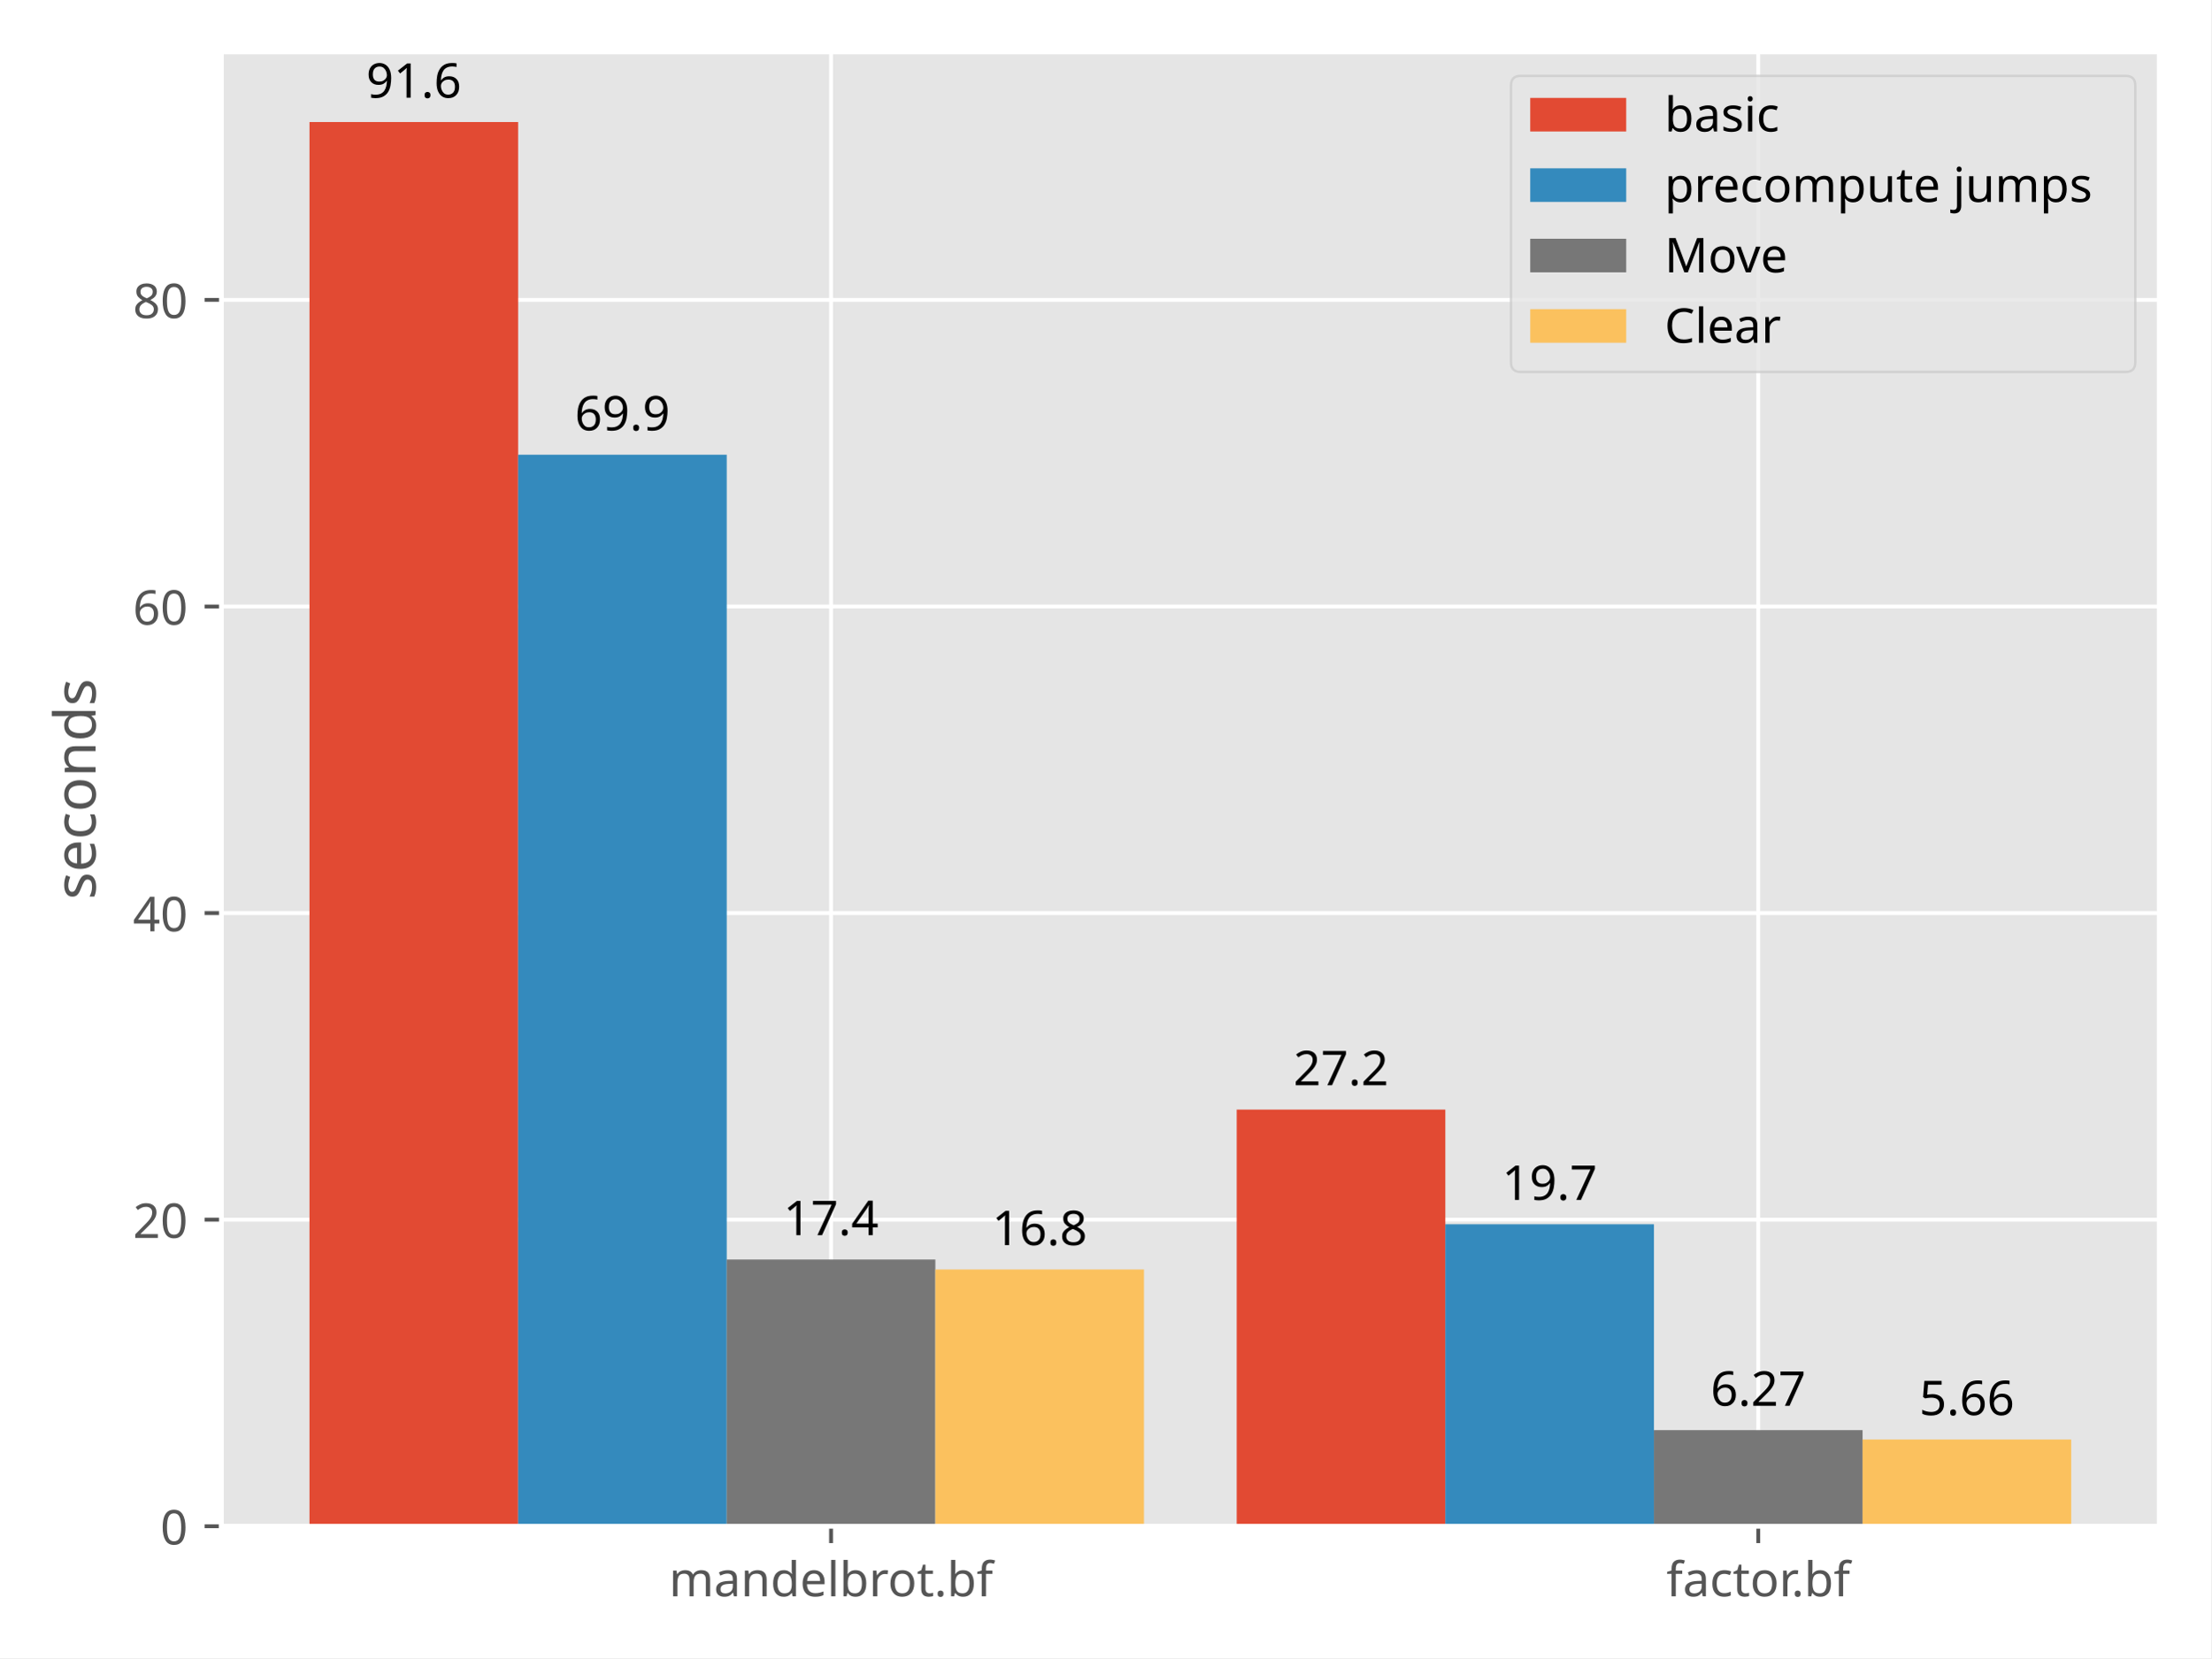
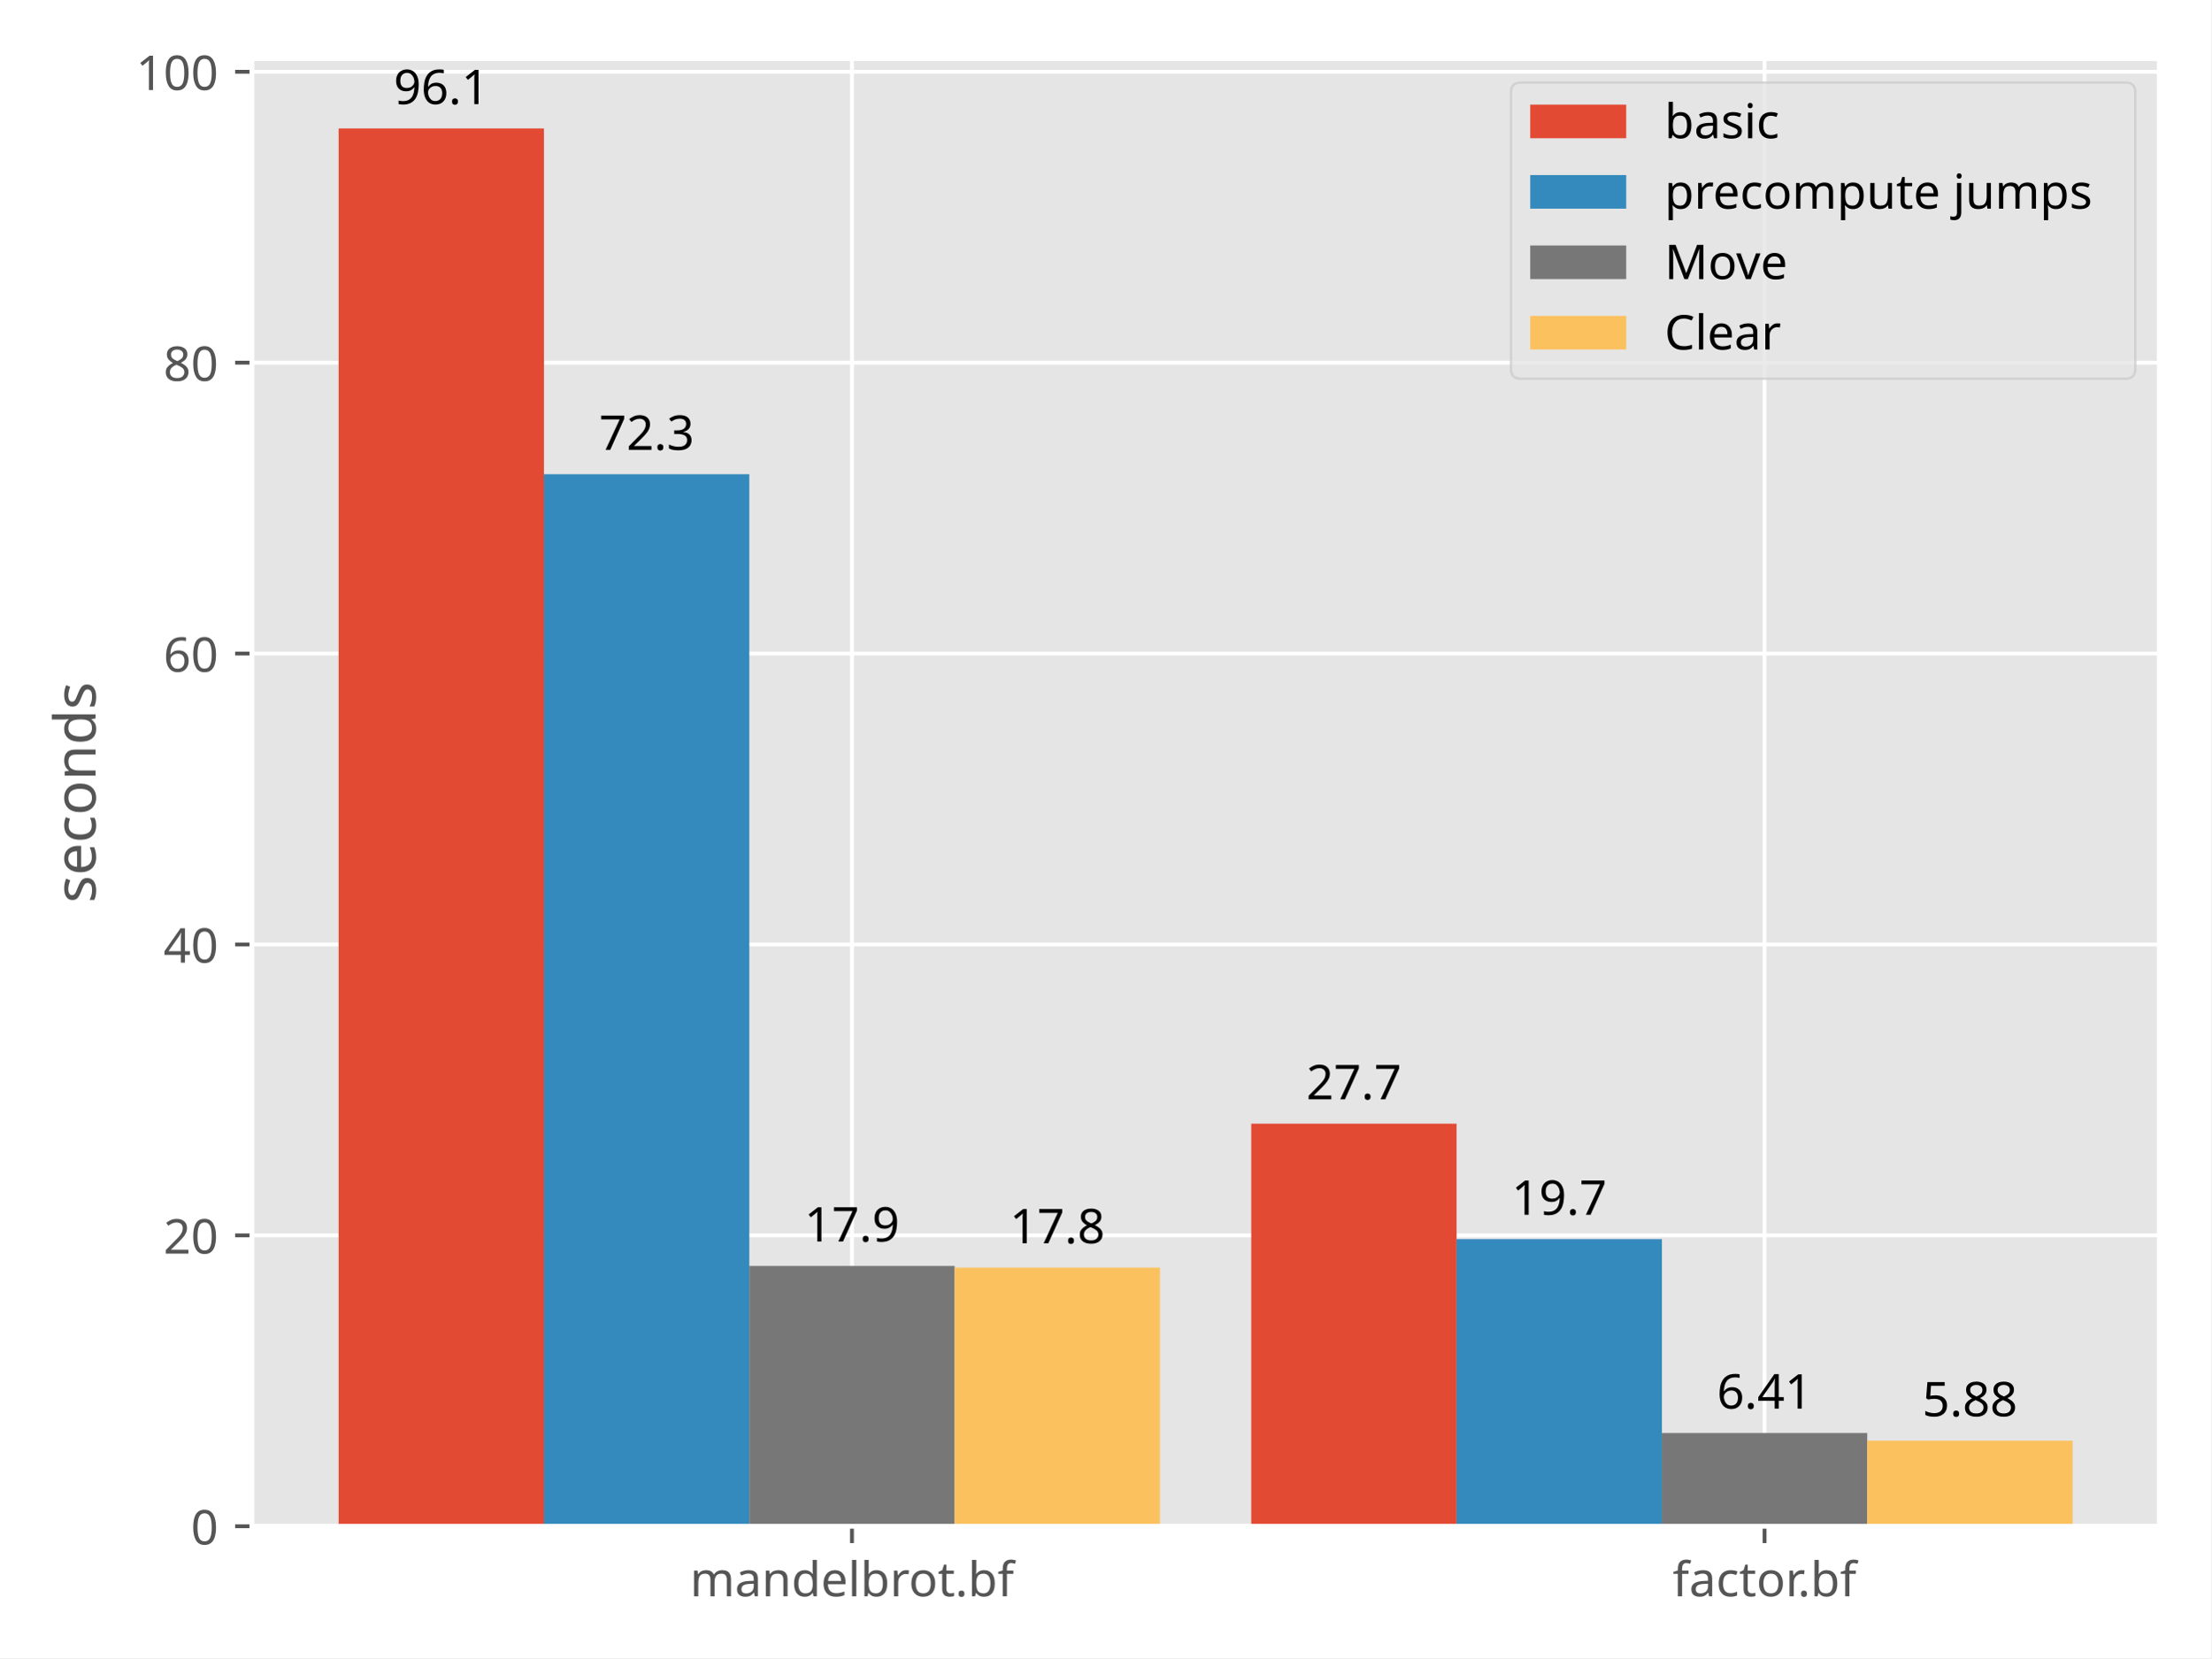
<svg xmlns="http://www.w3.org/2000/svg" xmlns:xlink="http://www.w3.org/1999/xlink" width="460.8pt" height="345.6pt" viewBox="0 0 460.8 345.6" version="1.1">
  <defs>
    <style type="text/css">*{stroke-linejoin: round; stroke-linecap: butt}</style>
  </defs>
  <g id="figure_1">
    <g id="patch_1">
      <path d="M 0 345.6  L 460.8 345.6  L 460.8 0  L 0 0  z " style="fill: #ffffff" />
    </g>
    <g id="axes_1">
      <g id="patch_2">
-         <path d="M 46.139 318.122  L 450 318.122  L 450 10.806  L 46.139 10.806  z " style="fill: #e5e5e5" />
+         <path d="M 52.501 318.122  L 450 318.122  L 450 12.213  L 52.501 12.213  z " style="fill: #e5e5e5" />
      </g>
      <g id="matplotlib.axis_1">
        <g id="xtick_1">
          <g id="line2d_1">
-             <path d="M 173.191 318.122  L 173.191 10.806  " clip-path="url(#p7a8ca4a708)" style="fill: none; stroke: #ffffff; stroke-width: 0.8; stroke-linecap: square" />
+             <path d="M 177.552 318.122  L 177.552 12.213  " clip-path="url(#p0c1216f3e2)" style="fill: none; stroke: #ffffff; stroke-width: 0.8; stroke-linecap: square" />
          </g>
          <g id="line2d_2">
            <defs>
-               <path id="m9c10ba06a9" d="M 0 0  L 0 3.5  " style="stroke: #555555; stroke-width: 0.8" />
+               <path id="m4a2402f189" d="M 0 0  L 0 3.5  " style="stroke: #555555; stroke-width: 0.8" />
            </defs>
            <g>
-               <use xlink:href="#m9c10ba06a9" x="173.191" y="318.122" style="fill: #555555; stroke: #555555; stroke-width: 0.8" />
+               <use xlink:href="#m4a2402f189" x="177.552" y="318.122" style="fill: #555555; stroke: #555555; stroke-width: 0.8" />
            </g>
          </g>
          <g id="text_1">
-             <text style="fill: #555555; font: 10px 'Verdana'; text-anchor: middle" x="173.191" y="332.72" transform="rotate(-0, 173.1908, 332.7203)">mandelbrot.bf</text>
+             <text style="fill: #555555; font: 10px 'Verdana'; text-anchor: middle" x="177.552" y="332.72" transform="rotate(-0, 177.5517, 332.7203)">mandelbrot.bf</text>
          </g>
        </g>
        <g id="xtick_2">
          <g id="line2d_3">
-             <path d="M 366.426 318.122  L 366.426 10.806  " clip-path="url(#p7a8ca4a708)" style="fill: none; stroke: #ffffff; stroke-width: 0.8; stroke-linecap: square" />
+             <path d="M 367.742 318.122  L 367.742 12.213  " clip-path="url(#p0c1216f3e2)" style="fill: none; stroke: #ffffff; stroke-width: 0.8; stroke-linecap: square" />
          </g>
          <g id="line2d_4">
            <g>
-               <use xlink:href="#m9c10ba06a9" x="366.426" y="318.122" style="fill: #555555; stroke: #555555; stroke-width: 0.8" />
+               <use xlink:href="#m4a2402f189" x="367.742" y="318.122" style="fill: #555555; stroke: #555555; stroke-width: 0.8" />
            </g>
          </g>
          <g id="text_2">
-             <text style="fill: #555555; font: 10px 'Verdana'; text-anchor: middle" x="366.426" y="332.72" transform="rotate(-0, 366.4258, 332.7203)">factor.bf</text>
+             <text style="fill: #555555; font: 10px 'Verdana'; text-anchor: middle" x="367.742" y="332.72" transform="rotate(-0, 367.7425, 332.7203)">factor.bf</text>
          </g>
        </g>
      </g>
      <g id="matplotlib.axis_2">
        <g id="ytick_1">
          <g id="line2d_5">
-             <path d="M 46.139 318.122  L 450 318.122  " clip-path="url(#p7a8ca4a708)" style="fill: none; stroke: #ffffff; stroke-width: 0.8; stroke-linecap: square" />
+             <path d="M 52.501 318.122  L 450 318.122  " clip-path="url(#p0c1216f3e2)" style="fill: none; stroke: #ffffff; stroke-width: 0.8; stroke-linecap: square" />
          </g>
          <g id="line2d_6">
            <defs>
-               <path id="m3d3dc46f62" d="M 0 0  L -3.5 0  " style="stroke: #555555; stroke-width: 0.8" />
+               <path id="m7e9b002494" d="M 0 0  L -3.5 0  " style="stroke: #555555; stroke-width: 0.8" />
            </defs>
            <g>
-               <use xlink:href="#m3d3dc46f62" x="46.139" y="318.122" style="fill: #555555; stroke: #555555; stroke-width: 0.8" />
+               <use xlink:href="#m7e9b002494" x="52.501" y="318.122" style="fill: #555555; stroke: #555555; stroke-width: 0.8" />
            </g>
          </g>
          <g id="text_3">
-             <text style="fill: #555555; font: 10px 'Verdana'; text-anchor: end" x="39.139" y="321.921" transform="rotate(-0, 39.13875, 321.9211)">0</text>
+             <text style="fill: #555555; font: 10px 'Verdana'; text-anchor: end" x="45.501" y="321.921" transform="rotate(-0, 45.50125, 321.9211)">0</text>
          </g>
        </g>
        <g id="ytick_2">
          <g id="line2d_7">
-             <path d="M 46.139 254.218  L 450 254.218  " clip-path="url(#p7a8ca4a708)" style="fill: none; stroke: #ffffff; stroke-width: 0.8; stroke-linecap: square" />
+             <path d="M 52.501 257.489  L 450 257.489  " clip-path="url(#p0c1216f3e2)" style="fill: none; stroke: #ffffff; stroke-width: 0.8; stroke-linecap: square" />
          </g>
          <g id="line2d_8">
            <g>
-               <use xlink:href="#m3d3dc46f62" x="46.139" y="254.218" style="fill: #555555; stroke: #555555; stroke-width: 0.8" />
+               <use xlink:href="#m7e9b002494" x="52.501" y="257.489" style="fill: #555555; stroke: #555555; stroke-width: 0.8" />
            </g>
          </g>
          <g id="text_4">
-             <text style="fill: #555555; font: 10px 'Verdana'; text-anchor: end" x="39.139" y="258.017" transform="rotate(-0, 39.13875, 258.0168)">20</text>
+             <text style="fill: #555555; font: 10px 'Verdana'; text-anchor: end" x="45.501" y="261.288" transform="rotate(-0, 45.50125, 261.288)">20</text>
          </g>
        </g>
        <g id="ytick_3">
          <g id="line2d_9">
-             <path d="M 46.139 190.313  L 450 190.313  " clip-path="url(#p7a8ca4a708)" style="fill: none; stroke: #ffffff; stroke-width: 0.8; stroke-linecap: square" />
+             <path d="M 52.501 196.856  L 450 196.856  " clip-path="url(#p0c1216f3e2)" style="fill: none; stroke: #ffffff; stroke-width: 0.8; stroke-linecap: square" />
          </g>
          <g id="line2d_10">
            <g>
-               <use xlink:href="#m3d3dc46f62" x="46.139" y="190.313" style="fill: #555555; stroke: #555555; stroke-width: 0.8" />
+               <use xlink:href="#m7e9b002494" x="52.501" y="196.856" style="fill: #555555; stroke: #555555; stroke-width: 0.8" />
            </g>
          </g>
          <g id="text_5">
-             <text style="fill: #555555; font: 10px 'Verdana'; text-anchor: end" x="39.139" y="194.113" transform="rotate(-0, 39.13875, 194.1125)">40</text>
+             <text style="fill: #555555; font: 10px 'Verdana'; text-anchor: end" x="45.501" y="200.655" transform="rotate(-0, 45.50125, 200.6548)">40</text>
          </g>
        </g>
        <g id="ytick_4">
          <g id="line2d_11">
-             <path d="M 46.139 126.409  L 450 126.409  " clip-path="url(#p7a8ca4a708)" style="fill: none; stroke: #ffffff; stroke-width: 0.8; stroke-linecap: square" />
+             <path d="M 52.501 136.222  L 450 136.222  " clip-path="url(#p0c1216f3e2)" style="fill: none; stroke: #ffffff; stroke-width: 0.8; stroke-linecap: square" />
          </g>
          <g id="line2d_12">
            <g>
-               <use xlink:href="#m3d3dc46f62" x="46.139" y="126.409" style="fill: #555555; stroke: #555555; stroke-width: 0.8" />
+               <use xlink:href="#m7e9b002494" x="52.501" y="136.222" style="fill: #555555; stroke: #555555; stroke-width: 0.8" />
            </g>
          </g>
          <g id="text_6">
-             <text style="fill: #555555; font: 10px 'Verdana'; text-anchor: end" x="39.139" y="130.208" transform="rotate(-0, 39.13875, 130.2082)">60</text>
+             <text style="fill: #555555; font: 10px 'Verdana'; text-anchor: end" x="45.501" y="140.022" transform="rotate(-0, 45.50125, 140.0217)">60</text>
          </g>
        </g>
        <g id="ytick_5">
          <g id="line2d_13">
-             <path d="M 46.139 62.505  L 450 62.505  " clip-path="url(#p7a8ca4a708)" style="fill: none; stroke: #ffffff; stroke-width: 0.8; stroke-linecap: square" />
+             <path d="M 52.501 75.589  L 450 75.589  " clip-path="url(#p0c1216f3e2)" style="fill: none; stroke: #ffffff; stroke-width: 0.8; stroke-linecap: square" />
          </g>
          <g id="line2d_14">
            <g>
-               <use xlink:href="#m3d3dc46f62" x="46.139" y="62.505" style="fill: #555555; stroke: #555555; stroke-width: 0.8" />
+               <use xlink:href="#m7e9b002494" x="52.501" y="75.589" style="fill: #555555; stroke: #555555; stroke-width: 0.8" />
            </g>
          </g>
          <g id="text_7">
-             <text style="fill: #555555; font: 10px 'Verdana'; text-anchor: end" x="39.139" y="66.304" transform="rotate(-0, 39.13875, 66.30392)">80</text>
-           </g>
-         </g>
-         <g id="text_8">
-           <text style="fill: #555555; font: 12px 'Verdana'; text-anchor: middle" x="19.918" y="164.464" transform="rotate(-90, 19.91812, 164.464)">seconds</text>
+             <text style="fill: #555555; font: 10px 'Verdana'; text-anchor: end" x="45.501" y="79.389" transform="rotate(-0, 45.50125, 79.38852)">80</text>
+           </g>
+         </g>
+         <g id="ytick_6">
+           <g id="line2d_15">
+             <path d="M 52.501 14.956  L 450 14.956  " clip-path="url(#p0c1216f3e2)" style="fill: none; stroke: #ffffff; stroke-width: 0.8; stroke-linecap: square" />
+           </g>
+           <g id="line2d_16">
+             <g>
+               <use xlink:href="#m7e9b002494" x="52.501" y="14.956" style="fill: #555555; stroke: #555555; stroke-width: 0.8" />
+             </g>
+           </g>
+           <g id="text_8">
+             <text style="fill: #555555; font: 10px 'Verdana'; text-anchor: end" x="45.501" y="18.755" transform="rotate(-0, 45.50125, 18.75537)">100</text>
+           </g>
+         </g>
+         <g id="text_9">
+           <text style="fill: #555555; font: 12px 'Verdana'; text-anchor: middle" x="19.918" y="165.167" transform="rotate(-90, 19.91812, 165.1672)">seconds</text>
        </g>
      </g>
      <g id="patch_3">
-         <path d="M 64.496 318.122  L 107.974 318.122  L 107.974 25.44  L 64.496 25.44  z " clip-path="url(#p7a8ca4a708)" style="fill: #e24a33" />
+         <path d="M 70.569 318.122  L 113.362 318.122  L 113.362 26.78  L 70.569 26.78  z " clip-path="url(#p0c1216f3e2)" style="fill: #e24a33" />
      </g>
      <g id="patch_4">
-         <path d="M 257.731 318.122  L 301.209 318.122  L 301.209 231.276  L 257.731 231.276  z " clip-path="url(#p7a8ca4a708)" style="fill: #e24a33" />
+         <path d="M 260.76 318.122  L 303.553 318.122  L 303.553 234.206  L 260.76 234.206  z " clip-path="url(#p0c1216f3e2)" style="fill: #e24a33" />
      </g>
      <g id="patch_5">
-         <path d="M 107.974 318.122  L 151.452 318.122  L 151.452 94.776  L 107.974 94.776  z " clip-path="url(#p7a8ca4a708)" style="fill: #348abd" />
+         <path d="M 113.362 318.122  L 156.155 318.122  L 156.155 98.842  L 113.362 98.842  z " clip-path="url(#p0c1216f3e2)" style="fill: #348abd" />
      </g>
      <g id="patch_6">
-         <path d="M 301.209 318.122  L 344.687 318.122  L 344.687 255.176  L 301.209 255.176  z " clip-path="url(#p7a8ca4a708)" style="fill: #348abd" />
+         <path d="M 303.553 318.122  L 346.346 318.122  L 346.346 258.277  L 303.553 258.277  z " clip-path="url(#p0c1216f3e2)" style="fill: #348abd" />
      </g>
      <g id="patch_7">
-         <path d="M 151.452 318.122  L 194.93 318.122  L 194.93 262.525  L 151.452 262.525  z " clip-path="url(#p7a8ca4a708)" style="fill: #777777" />
+         <path d="M 156.155 318.122  L 198.948 318.122  L 198.948 263.855  L 156.155 263.855  z " clip-path="url(#p0c1216f3e2)" style="fill: #777777" />
      </g>
      <g id="patch_8">
-         <path d="M 344.687 318.122  L 388.165 318.122  L 388.165 298.081  L 344.687 298.081  z " clip-path="url(#p7a8ca4a708)" style="fill: #777777" />
+         <path d="M 346.346 318.122  L 389.139 318.122  L 389.139 298.68  L 346.346 298.68  z " clip-path="url(#p0c1216f3e2)" style="fill: #777777" />
      </g>
      <g id="patch_9">
-         <path d="M 194.93 318.122  L 238.408 318.122  L 238.408 264.602  L 194.93 264.602  z " clip-path="url(#p7a8ca4a708)" style="fill: #fbc15e" />
+         <path d="M 198.948 318.122  L 241.741 318.122  L 241.741 264.219  L 198.948 264.219  z " clip-path="url(#p0c1216f3e2)" style="fill: #fbc15e" />
      </g>
      <g id="patch_10">
-         <path d="M 388.165 318.122  L 431.643 318.122  L 431.643 300.037  L 388.165 300.037  z " clip-path="url(#p7a8ca4a708)" style="fill: #fbc15e" />
+         <path d="M 389.139 318.122  L 431.932 318.122  L 431.932 300.281  L 389.139 300.281  z " clip-path="url(#p0c1216f3e2)" style="fill: #fbc15e" />
      </g>
      <g id="patch_11">
-         <path d="M 46.139 318.122  L 46.139 10.806  " style="fill: none; stroke: #ffffff; stroke-linejoin: miter; stroke-linecap: square" />
+         <path d="M 52.501 318.122  L 52.501 12.213  " style="fill: none; stroke: #ffffff; stroke-linejoin: miter; stroke-linecap: square" />
      </g>
      <g id="patch_12">
-         <path d="M 450 318.122  L 450 10.806  " style="fill: none; stroke: #ffffff; stroke-linejoin: miter; stroke-linecap: square" />
+         <path d="M 450 318.122  L 450 12.213  " style="fill: none; stroke: #ffffff; stroke-linejoin: miter; stroke-linecap: square" />
      </g>
      <g id="patch_13">
-         <path d="M 46.139 318.122  L 450 318.122  " style="fill: none; stroke: #ffffff; stroke-linejoin: miter; stroke-linecap: square" />
+         <path d="M 52.501 318.122  L 450 318.122  " style="fill: none; stroke: #ffffff; stroke-linejoin: miter; stroke-linecap: square" />
      </g>
      <g id="patch_14">
-         <path d="M 46.139 10.806  L 450 10.806  " style="fill: none; stroke: #ffffff; stroke-linejoin: miter; stroke-linecap: square" />
-       </g>
-       <g id="text_9">
-         <text style="font: 10px 'Verdana'; text-anchor: middle" x="86.235" y="20.361" transform="rotate(-0, 86.23502, 20.36052)">91.6</text>
+         <path d="M 52.501 12.213  L 450 12.213  " style="fill: none; stroke: #ffffff; stroke-linejoin: miter; stroke-linecap: square" />
      </g>
      <g id="text_10">
-         <text style="font: 10px 'Verdana'; text-anchor: middle" x="279.47" y="226.196" transform="rotate(-0, 279.4701, 226.1963)">27.2</text>
+         <text style="font: 10px 'Verdana'; text-anchor: middle" x="91.966" y="21.7" transform="rotate(-0, 91.96584, 21.69993)">96.1</text>
      </g>
      <g id="text_11">
-         <text style="font: 10px 'Verdana'; text-anchor: middle" x="129.713" y="89.697" transform="rotate(-0, 129.7129, 89.69668)">69.9</text>
+         <text style="font: 10px 'Verdana'; text-anchor: middle" x="282.157" y="229.126" transform="rotate(-0, 282.1566, 229.1259)">27.7</text>
      </g>
      <g id="text_12">
-         <text style="font: 10px 'Verdana'; text-anchor: middle" x="322.948" y="250.096" transform="rotate(-0, 322.948, 250.0965)">19.7</text>
+         <text style="font: 10px 'Verdana'; text-anchor: middle" x="134.759" y="93.762" transform="rotate(-0, 134.7588, 93.76242)">72.3</text>
      </g>
      <g id="text_13">
-         <text style="font: 10px 'Verdana'; text-anchor: middle" x="173.191" y="257.445" transform="rotate(-0, 173.1908, 257.4455)">17.4</text>
+         <text style="font: 10px 'Verdana'; text-anchor: middle" x="324.95" y="253.197" transform="rotate(-0, 324.9496, 253.1973)">19.7</text>
      </g>
      <g id="text_14">
-         <text style="font: 10px 'Verdana'; text-anchor: middle" x="366.426" y="293.002" transform="rotate(-0, 366.4258, 293.0018)">6.27</text>
+         <text style="font: 10px 'Verdana'; text-anchor: middle" x="177.552" y="258.776" transform="rotate(-0, 177.5517, 258.7755)">17.9</text>
      </g>
      <g id="text_15">
-         <text style="font: 10px 'Verdana'; text-anchor: middle" x="216.669" y="259.522" transform="rotate(-0, 216.6687, 259.5223)">16.8</text>
+         <text style="font: 10px 'Verdana'; text-anchor: middle" x="367.742" y="293.6" transform="rotate(-0, 367.7425, 293.6002)">6.41</text>
      </g>
      <g id="text_16">
-         <text style="font: 10px 'Verdana'; text-anchor: middle" x="409.904" y="294.957" transform="rotate(-0, 409.9037, 294.9573)">5.66</text>
+         <text style="font: 10px 'Verdana'; text-anchor: middle" x="220.345" y="259.139" transform="rotate(-0, 220.3446, 259.1393)">17.8</text>
+       </g>
+       <g id="text_17">
+         <text style="font: 10px 'Verdana'; text-anchor: middle" x="410.535" y="295.201" transform="rotate(-0, 410.5354, 295.2009)">5.88</text>
      </g>
      <g id="legend_1">
        <g id="patch_15">
-           <path d="M 316.903 77.519  L 443 77.519  Q 445 77.519 445 75.519  L 445 17.806  Q 445 15.806 443 15.806  L 316.903 15.806  Q 314.903 15.806 314.903 17.806  L 314.903 75.519  Q 314.903 77.519 316.903 77.519  z " style="fill: #e5e5e5; opacity: 0.8; stroke: #cccccc; stroke-width: 0.5; stroke-linejoin: miter" />
+           <path d="M 316.903 78.925  L 443 78.925  Q 445 78.925 445 76.925  L 445 19.213  Q 445 17.213 443 17.213  L 316.903 17.213  Q 314.903 17.213 314.903 19.213  L 314.903 76.925  Q 314.903 78.925 316.903 78.925  z " style="fill: #e5e5e5; opacity: 0.8; stroke: #cccccc; stroke-width: 0.5; stroke-linejoin: miter" />
        </g>
        <g id="patch_16">
-           <path d="M 318.903 27.405  L 338.903 27.405  L 338.903 20.405  L 318.903 20.405  z " style="fill: #e24a33" />
-         </g>
-         <g id="text_17">
-           <text style="font: 10px 'Verdana'; text-anchor: start" x="346.903" y="27.405" transform="rotate(-0, 346.9031, 27.40456)">basic</text>
+           <path d="M 318.903 28.811  L 338.903 28.811  L 338.903 21.811  L 318.903 21.811  z " style="fill: #e24a33" />
+         </g>
+         <g id="text_18">
+           <text style="font: 10px 'Verdana'; text-anchor: start" x="346.903" y="28.811" transform="rotate(-0, 346.9031, 28.81094)">basic</text>
        </g>
        <g id="patch_17">
-           <path d="M 318.903 42.083  L 338.903 42.083  L 338.903 35.083  L 318.903 35.083  z " style="fill: #348abd" />
-         </g>
-         <g id="text_18">
-           <text style="font: 10px 'Verdana'; text-anchor: start" x="346.903" y="42.083" transform="rotate(-0, 346.9031, 42.08269)">precompute jumps</text>
+           <path d="M 318.903 43.489  L 338.903 43.489  L 338.903 36.489  L 318.903 36.489  z " style="fill: #348abd" />
+         </g>
+         <g id="text_19">
+           <text style="font: 10px 'Verdana'; text-anchor: start" x="346.903" y="43.489" transform="rotate(-0, 346.9031, 43.48907)">precompute jumps</text>
        </g>
        <g id="patch_18">
-           <path d="M 318.903 56.761  L 338.903 56.761  L 338.903 49.761  L 318.903 49.761  z " style="fill: #777777" />
-         </g>
-         <g id="text_19">
-           <text style="font: 10px 'Verdana'; text-anchor: start" x="346.903" y="56.761" transform="rotate(-0, 346.9031, 56.76081)">Move</text>
+           <path d="M 318.903 58.167  L 338.903 58.167  L 338.903 51.167  L 318.903 51.167  z " style="fill: #777777" />
+         </g>
+         <g id="text_20">
+           <text style="font: 10px 'Verdana'; text-anchor: start" x="346.903" y="58.167" transform="rotate(-0, 346.9031, 58.16719)">Move</text>
        </g>
        <g id="patch_19">
-           <path d="M 318.903 71.439  L 338.903 71.439  L 338.903 64.439  L 318.903 64.439  z " style="fill: #fbc15e" />
-         </g>
-         <g id="text_20">
-           <text style="font: 10px 'Verdana'; text-anchor: start" x="346.903" y="71.439" transform="rotate(-0, 346.9031, 71.43894)">Clear</text>
+           <path d="M 318.903 72.845  L 338.903 72.845  L 338.903 65.845  L 318.903 65.845  z " style="fill: #fbc15e" />
+         </g>
+         <g id="text_21">
+           <text style="font: 10px 'Verdana'; text-anchor: start" x="346.903" y="72.845" transform="rotate(-0, 346.9031, 72.84532)">Clear</text>
        </g>
      </g>
    </g>
  </g>
  <defs>
-     <clipPath id="p7a8ca4a708">
-       <rect x="46.139" y="10.806" width="403.861" height="307.316" />
+     <clipPath id="p0c1216f3e2">
+       <rect x="52.501" y="12.213" width="397.499" height="305.909" />
    </clipPath>
  </defs>
</svg>
